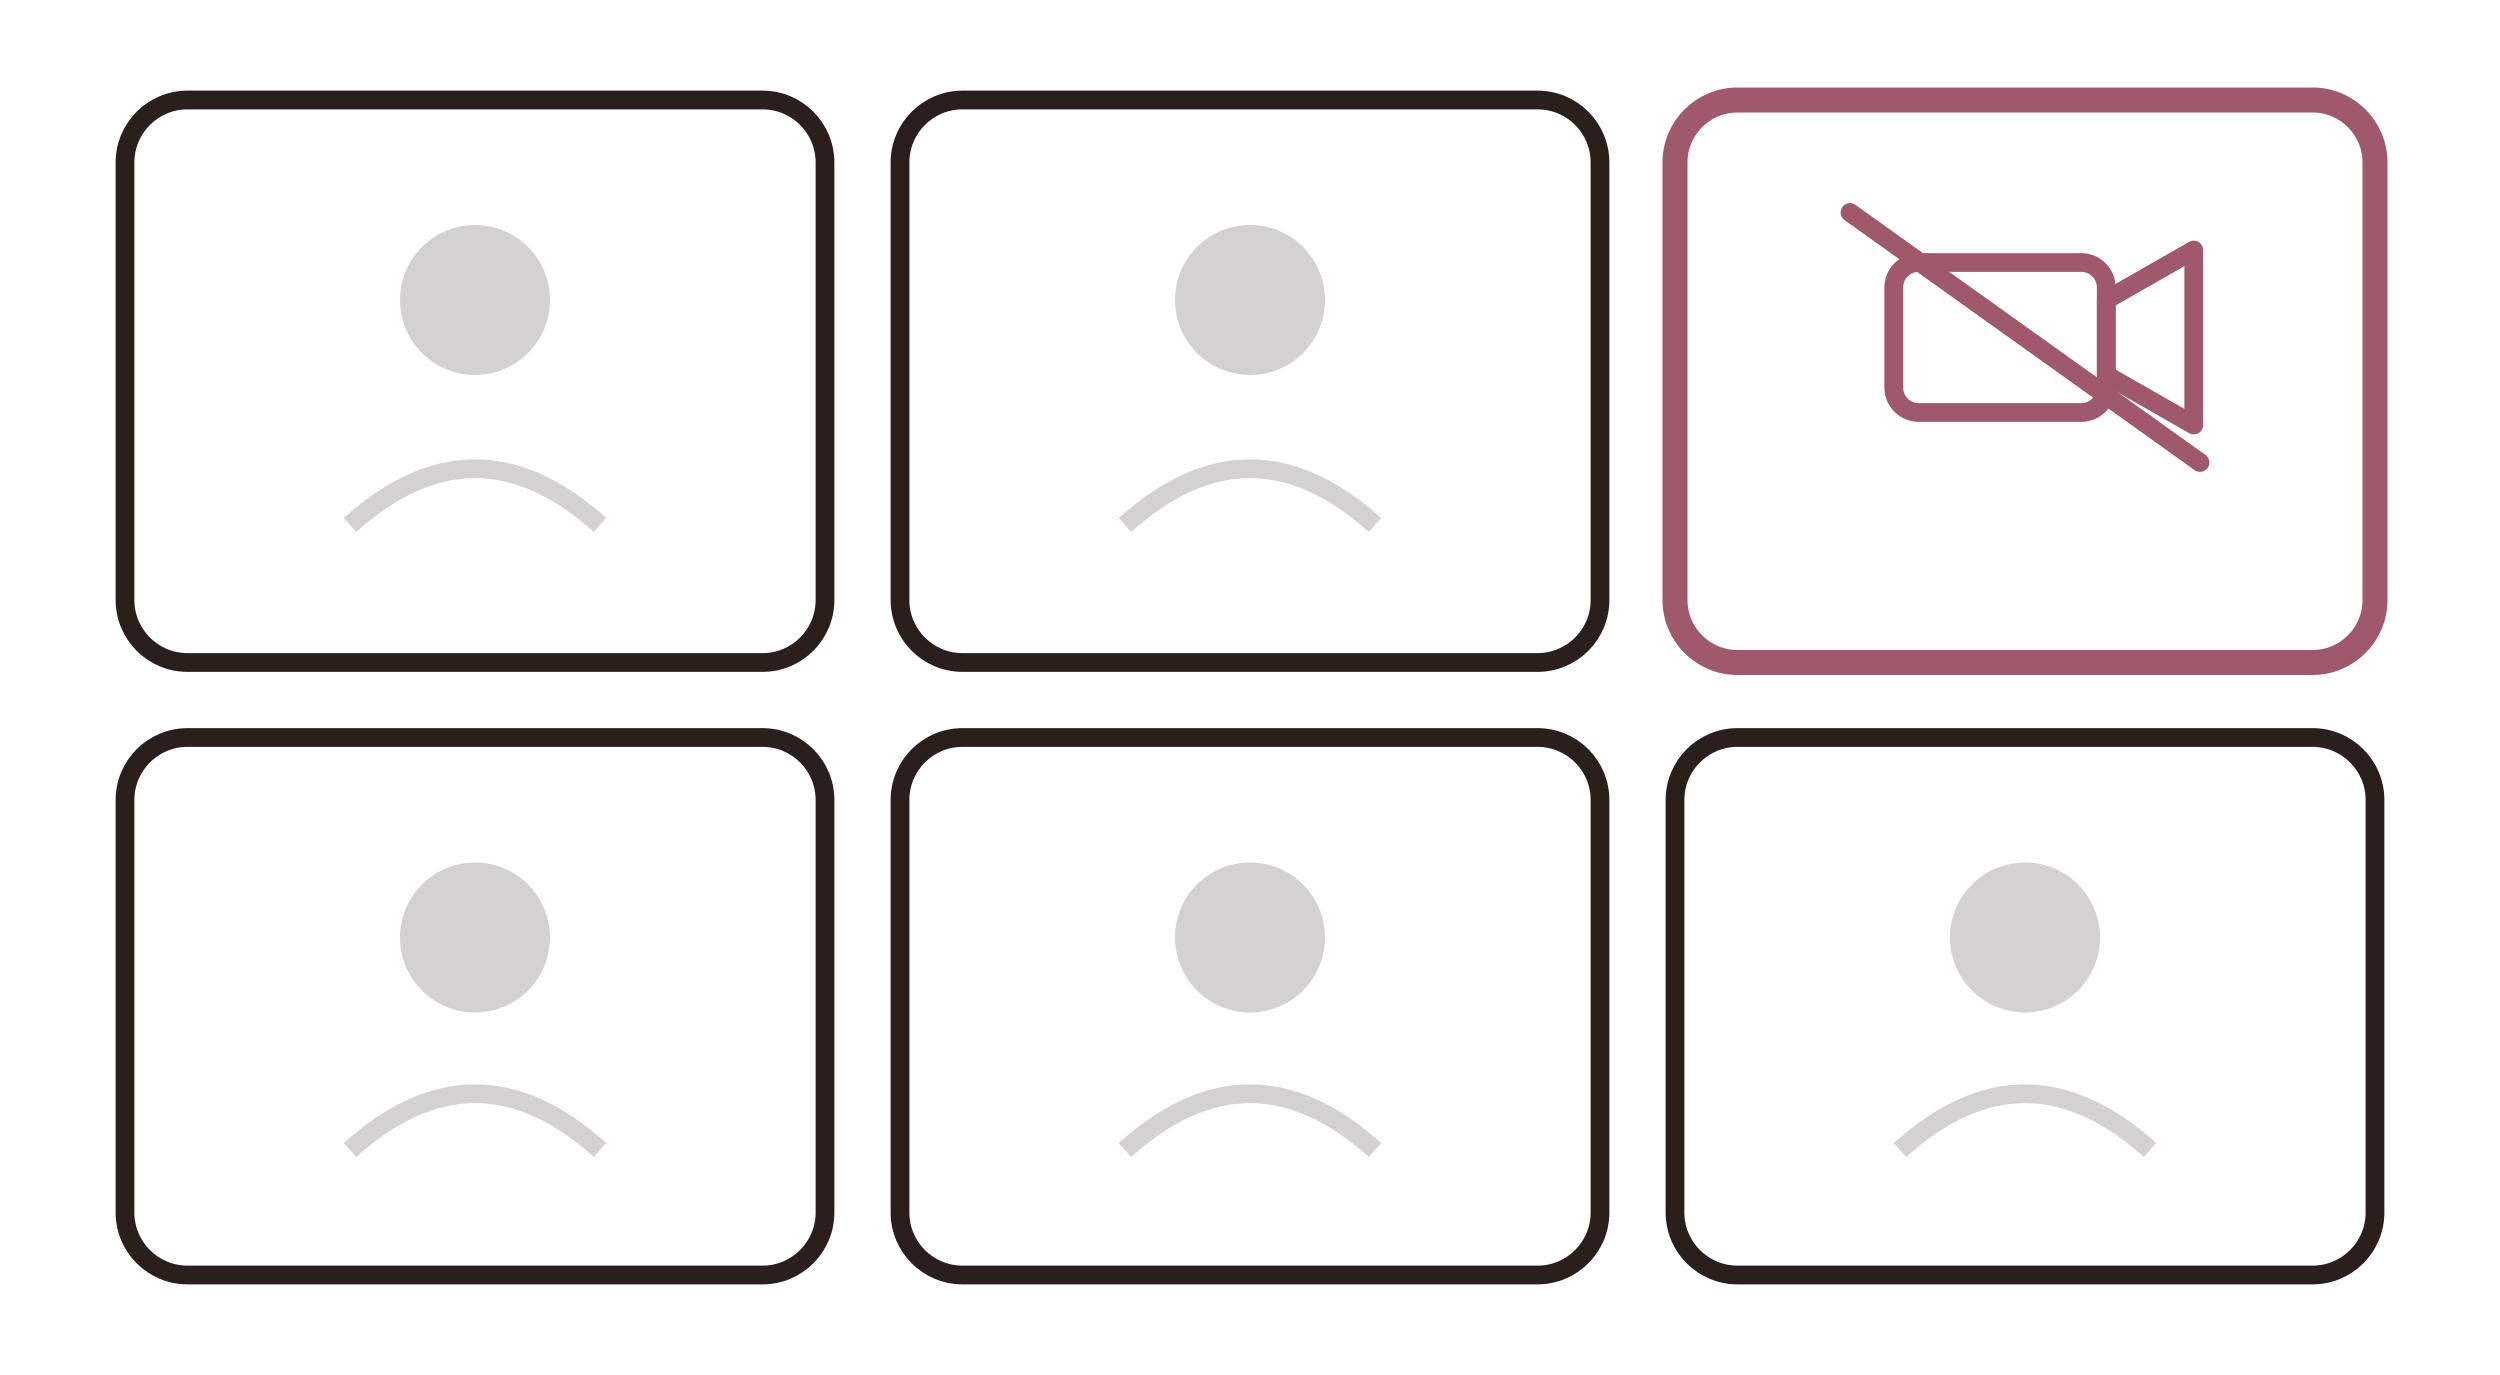
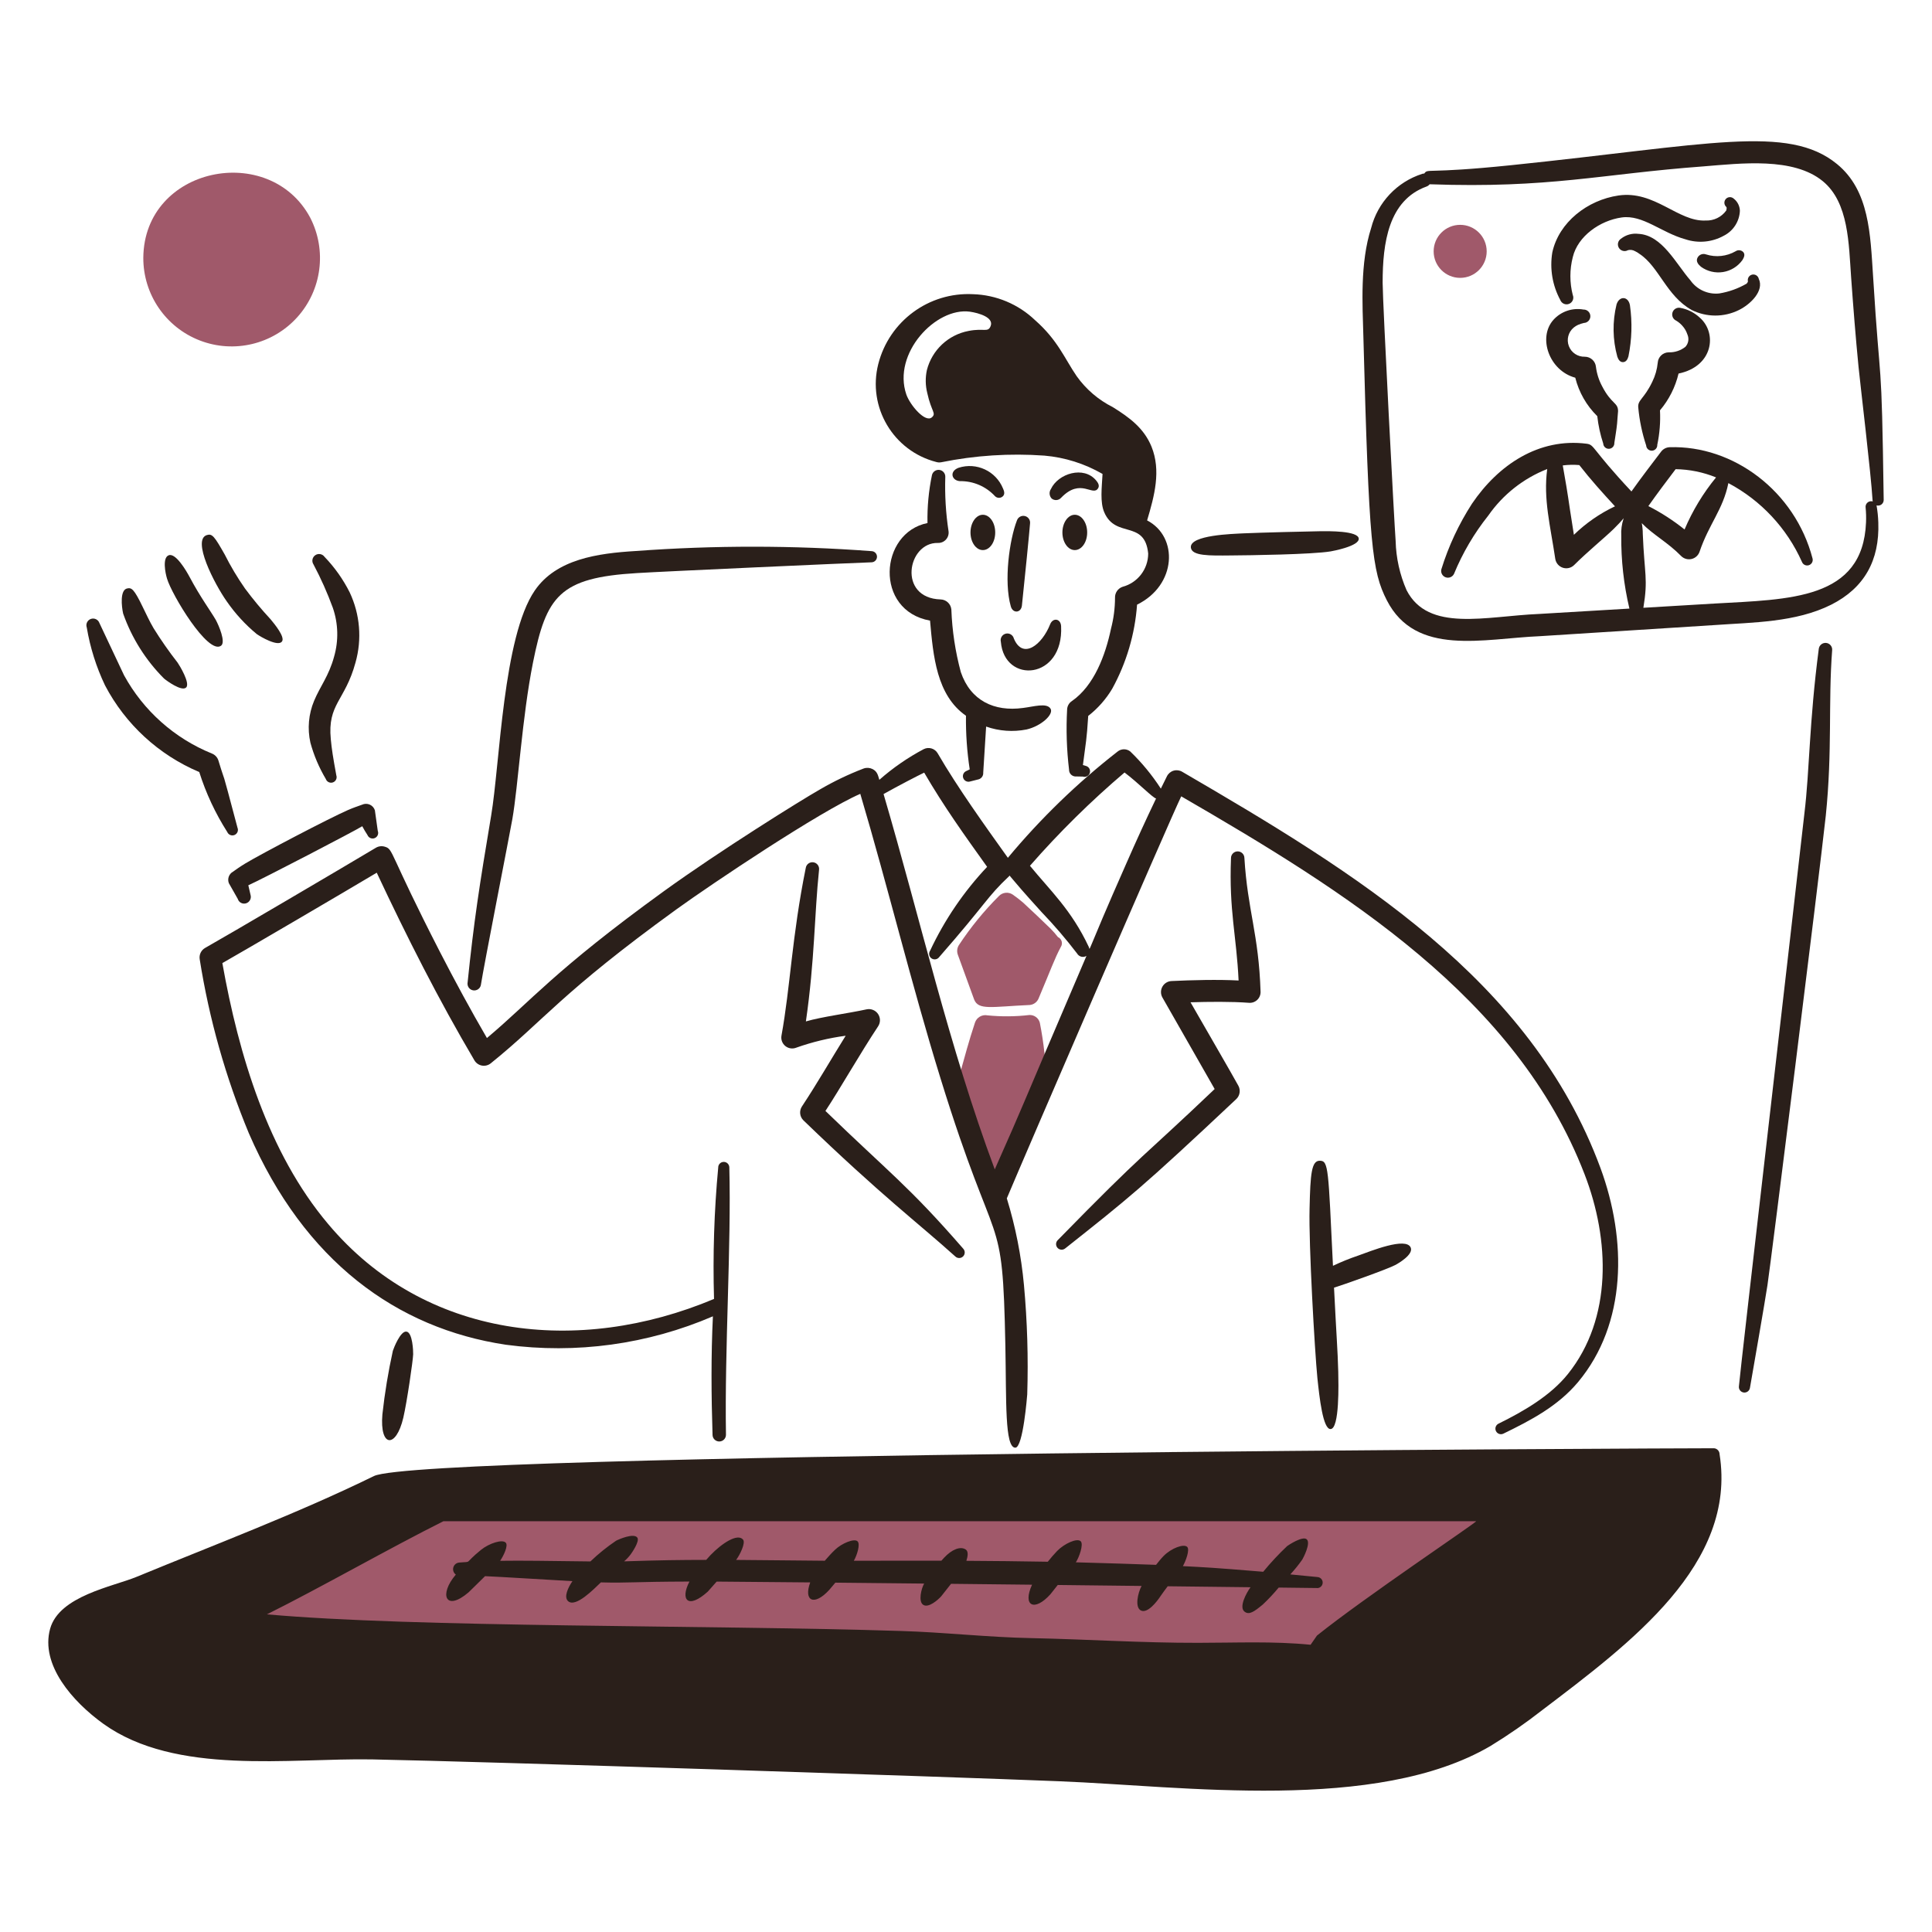
- <svg xmlns="http://www.w3.org/2000/svg" viewBox="0 0 400 220" fill="none">
-   <rect x="20" y="16" width="112" height="90" rx="10" stroke="#2A1F1A" stroke-width="3" />
-   <rect x="144" y="16" width="112" height="90" rx="10" stroke="#2A1F1A" stroke-width="3" />
-   <rect x="268" y="16" width="112" height="90" rx="10" stroke="#A0596A" stroke-width="4" />
-   <rect x="20" y="118" width="112" height="86" rx="10" stroke="#2A1F1A" stroke-width="3" />
-   <rect x="144" y="118" width="112" height="86" rx="10" stroke="#2A1F1A" stroke-width="3" />
-   <rect x="268" y="118" width="112" height="86" rx="10" stroke="#2A1F1A" stroke-width="3" />
-   <g opacity="0.2">
-     <circle cx="76" cy="48" r="12" fill="#2A1F1A" />
-     <path d="M56 84 q20 -18 40 0" stroke="#2A1F1A" stroke-width="3" />
-     <circle cx="200" cy="48" r="12" fill="#2A1F1A" />
-     <path d="M180 84 q20 -18 40 0" stroke="#2A1F1A" stroke-width="3" />
-     <circle cx="76" cy="150" r="12" fill="#2A1F1A" />
-     <path d="M56 184 q20 -18 40 0" stroke="#2A1F1A" stroke-width="3" />
-     <circle cx="200" cy="150" r="12" fill="#2A1F1A" />
-     <path d="M180 184 q20 -18 40 0" stroke="#2A1F1A" stroke-width="3" />
-     <circle cx="324" cy="150" r="12" fill="#2A1F1A" />
-     <path d="M304 184 q20 -18 40 0" stroke="#2A1F1A" stroke-width="3" />
-   </g>
-   <rect x="303" y="42" width="34" height="24" rx="4" stroke="#A0596A" stroke-width="3" />
-   <path d="M337 48 l14 -8 v28 l-14 -8 z" stroke="#A0596A" stroke-width="3" stroke-linejoin="round" />
-   <line x1="296" y1="34" x2="352" y2="74" stroke="#A0596A" stroke-width="3" stroke-linecap="round" />
+ <svg xmlns="http://www.w3.org/2000/svg" viewBox="0 0 400 400" id="Video-Conference-4--Streamline-Brooklyn" height="400" width="400">
+   <path d="M219.686 103.066c4.072 -4.254 6.6 -0.136 7.678 -2 0.316 -0.546 -0.012 -1.098 -0.414 -1.586 -2.574 -3.11 -7.862 -1.446 -9.366 1.762a1.584 1.584 0 0 0 0.144 1.968 1.418 1.418 0 0 0 1.958 -0.144Z" fill="#2a1f1a" stroke-width="2" />
+   <path d="M198.728 99.616A9.672 9.672 0 0 1 206 102.724a1.164 1.164 0 0 0 1.628 0.03c0.46 -0.44 0.296 -1.064 0.03 -1.626a7.466 7.466 0 0 0 -9.2 -4.278c-1.958 0.734 -1.44 2.64 0.27 2.766Z" fill="#2a1f1a" stroke-width="2" />
+   <path d="M210.55 107.738c-1.564 4.036 -2.756 12.616 -1.274 17.81 0.434 1.526 2.134 1.362 2.3 -0.176 0.538 -5 1.6 -15.712 1.688 -17.032a1.4 1.4 1 0 0 -2.714 -0.602Z" fill="#2a1f1a" stroke-width="2" />
+   <path d="M207.216 132.882c0.738 8.8 13.028 7.87 12.474 -3.232 -0.08 -1.616 -1.706 -1.814 -2.268 -0.4 -1.69 4.272 -5.658 7.388 -7.512 2.952a1.388 1.388 0 0 0 -2.694 0.68Z" fill="#2a1f1a" stroke-width="2" />
+   <path d="M217.494 146.712c-0.8 -1.262 -3.488 -0.4 -5.718 -0.134 -5.922 0.8 -10.832 -1.496 -12.85 -7.428a58.112 58.112 0 0 1 -1.958 -12.962 2.3 2.3 0 0 0 -2.218 -2.082c-8.938 -0.262 -6.908 -11.842 -0.57 -11.696A2.138 2.138 0 0 0 196.388 110a61.698 61.698 0 0 1 -0.674 -11.284 1.4 1.4 0 0 0 -2.756 -0.382 44.34 44.34 0 0 0 -0.932 9.956c-10 2 -11.054 18.132 0.528 20.2 0.654 7.32 1.352 15.47 7.44 19.696a67.956 67.956 0 0 0 0.776 11.106l-0.726 0.352a1.152 1.152 0 0 0 0.8 2.156l1.8 -0.456a1.328 1.328 0 0 0 0.922 -1.368l0.6 -9.546a15.974 15.974 0 0 0 8.374 0.6c3.06 -0.712 5.694 -3.16 4.954 -4.318Z" fill="#2a1f1a" stroke-width="2" />
+   <path d="M222.52 106.576c1.418 0 2.568 1.636 2.568 3.668s-1.15 3.646 -2.568 3.646 -2.56 -1.638 -2.56 -3.646 1.15 -3.668 2.56 -3.668Z" fill="#2a1f1a" stroke-width="2" />
+   <path d="M203.488 106.576c1.42 0 2.56 1.636 2.56 3.668s-1.14 3.646 -2.56 3.646 -2.558 -1.638 -2.558 -3.646 1.138 -3.668 2.558 -3.668Z" fill="#2a1f1a" stroke-width="2" />
+   <path d="M219.038 194.014a18.51 18.51 0 0 0 -1.522 -1.74c-0.654 -0.668 -5.02 -4.8 -5.73 -5.43 -0.664 -0.57 -1.368 -1.108 -2.104 -1.626a2.238 2.238 0 0 0 -2.88 0.31 64.434 64.434 0 0 0 -8.266 10.132 2.272 2.272 0 0 0 -0.228 2l3.376 9.272c0.9 2.28 3.584 1.498 11.522 1.14a2.2 2.2 0 0 0 1.8 -1.294c2.66 -6.298 3.306 -8.236 4.62 -10.712a1.4 1.4 0 0 0 -0.588 -2.052Z" fill="#a0596a" stroke-width="2" />
+   <path d="M216.646 224.476a71.494 71.494 0 0 0 -1.368 -12.764 2.148 2.148 0 0 0 -2.154 -1.566 40.324 40.324 0 0 1 -8.672 0.074 2.264 2.264 0 0 0 -2.6 1.522c-1.23 3.686 -2.186 7.276 -3.098 10.526a19.646 19.646 0 0 0 -1.356 5.916c0.102 3.434 4.6 12.362 6.37 17.498a2.622 2.622 0 0 0 4.238 1.534c1.782 -1.484 2.6 -6.884 3.8 -9.4 2.56 -5.822 3.184 -7.648 4.89 -12.028a1.378 1.378 0 0 0 -0.05 -1.312Z" fill="#a0596a" stroke-width="2" />
+   <path d="m51.412 183.286 0.456 1.98a1.4 1.4 0 0 1 -0.902 1.75 1.37 1.37 0 0 1 -1.74 -0.912l-1.844 -3.252a1.924 1.924 0 0 1 0.85 -2.374c0.558 -0.4 1.4 -1 2.538 -1.698 3.428 -2.062 17.442 -9.4 21.332 -11.096 1.108 -0.476 2.082 -0.8 2.858 -1.078a1.93 1.93 0 0 1 2.654 1.15l0.6 4.268a1.15 1.15 1 0 1 -2.134 0.86c-0.4 -0.6 -0.736 -1.19 -1.078 -1.822 -1.366 0.884 -20.922 11.054 -23.59 12.224Z" fill="#2a1f1a" stroke-width="2" />
+   <path d="M41.254 159.844a39.258 39.258 0 0 1 -19.51 -17.944 45.236 45.236 0 0 1 -3.78 -11.986 1.388 1.388 1 0 1 2.62 -0.922l5.108 10.836A36.278 36.278 0 0 0 43.844 156a2.29 2.29 0 0 1 1.368 1.43c1.858 6.132 0.1 -0.6 3.956 13.934a1.148 1.148 1 0 1 -2.112 0.902 52.654 52.654 0 0 1 -5.802 -12.422Z" fill="#2a1f1a" stroke-width="2" />
+   <path d="M25.496 127.036a35.942 35.942 0 0 0 8.464 13.448c0.58 0.488 3.648 2.724 4.568 1.864s-1.366 -4.6 -1.75 -5.148a81.74 81.74 0 0 1 -4.978 -7.128c-0.828 -1.4 -1.502 -2.89 -2.2 -4.3 -1.85 -3.86 -2.364 -4.128 -3.242 -3.948 -1.558 0.282 -1.196 3.722 -0.862 5.212Z" fill="#2a1f1a" stroke-width="2" />
+   <path d="M34.582 119.8c0.962 3.286 8.478 15.838 11.18 13.894 1.044 -0.752 -0.5 -4.274 -1.078 -5.336 -1.036 -1.8 -3.2 -4.704 -5.418 -8.88 -0.718 -1.348 -2.9 -5.056 -4.332 -4.516 -1.348 0.49 -0.71 3.684 -0.352 4.838Z" fill="#2a1f1a" stroke-width="2" />
+   <path d="M46.956 124.522a33.526 33.526 0 0 0 6.2 6.756c0.786 0.558 4.4 2.672 5.222 1.544 0.696 -0.922 -1.56 -3.652 -2.372 -4.622a75.762 75.762 0 0 1 -5.284 -6.36 57.122 57.122 0 0 1 -4.218 -7.076c-2.098 -3.69 -2.566 -4.328 -3.656 -3.99 -3.172 0.938 1.512 10.072 4.108 13.748Z" fill="#2a1f1a" stroke-width="2" />
+   <path d="M64.918 116.884a71.314 71.314 0 0 1 3.99 8.952 16.75 16.75 0 0 1 0.258 10.132c-1.09 4 -2.904 6.16 -4.134 9.128a14.346 14.346 0 0 0 -0.766 8.672 30.37 30.37 0 0 0 3.19 7.512 1.152 1.152 1 0 0 2.176 -0.758c-0.684 -3.724 -0.96 -5.48 -1.14 -7.448 -0.73 -7.352 2.95 -7.944 5.108 -15.894a20.772 20.772 0 0 0 -1.2 -14.534 30.016 30.016 0 0 0 -5.2 -7.346 1.388 1.388 1 0 0 -2.28 1.584Z" fill="#2a1f1a" stroke-width="2" />
+   <path d="M256.438 203c-0.438 -9.318 -2 -14.414 -1.574 -25.322a1.388 1.388 1 0 1 2.776 -0.04c0.662 10.88 2.966 15.706 3.346 27.692a2.222 2.222 0 0 1 -2.4 2.29c-3.6 -0.272 -8.454 -0.224 -12.1 -0.104 2.072 3.626 8.8 15.23 9.904 17.272a2.298 2.298 0 0 1 -0.434 2.766c-19.696 18.518 -22.23 20.46 -35.4 30.904a1.156 1.156 1 0 1 -1.544 -1.72c18.53 -18.95 17.18 -16.69 32.47 -31.266l-10.828 -18.97a2.286 2.286 0 0 1 1.896 -3.388c4.222 -0.202 9.65 -0.34 13.888 -0.114Z" fill="#2a1f1a" stroke-width="2" />
+   <path d="M175.088 214.44a50.514 50.514 0 0 0 -10.214 2.464 2.256 2.256 0 0 1 -3.078 -2.486c1.842 -10.126 2.15 -20.502 5.036 -34.758a1.388 1.388 1 0 1 2.744 0.414c-0.98 9.4 -0.884 18.636 -2.724 31.4 3.302 -0.966 8.758 -1.666 12.546 -2.496a2.298 2.298 0 0 1 2.4 3.522c-3.65 5.498 -8.012 13.148 -10.9 17.508 13.172 12.768 17.152 15.436 28.522 28.512a1.15 1.15 1 0 1 -1.636 1.616c-7.72 -6.954 -15.214 -12.514 -31.434 -28.17a2.276 2.276 0 0 1 -0.31 -2.9c3.16 -4.774 6.012 -9.758 9.048 -14.626Z" fill="#2a1f1a" stroke-width="2" />
+   <path d="M331.366 241.842c-14.428 -39.062 -50.716 -61.156 -86.624 -82.066a2.24 2.24 0 0 0 -3.14 0.944q-0.636 1.276 -1.262 2.558a43.4 43.4 0 0 0 -6.34 -7.702 2.104 2.104 0 0 0 -2.622 0.032A147.296 147.296 0 0 0 208.67 177.6c-4.712 -6.6 -10.416 -14.534 -14.52 -21.614a2.2 2.2 0 0 0 -2.892 -0.89 47.6 47.6 0 0 0 -9.2 6.358c-0.292 -0.972 -0.428 -1.74 -1.422 -2.236a2.35 2.35 0 0 0 -1.834 -0.104 61.762 61.762 0 0 0 -9.074 4.35c-3.872 2.2 -20.754 12.712 -32.314 21.074 -22.706 16.446 -27.464 22.712 -36.6 30.376 -3.388 -5.822 -6.6 -11.758 -9.698 -17.768 -10.762 -20.954 -9.6 -21.294 -11.458 -21.85a2.294 2.294 0 0 0 -1.824 0.218C70.8 179.72 47.2 193.6 42.456 196.266a2.266 2.266 0 0 0 -1.108 2.342 158.448 158.448 0 0 0 10.184 36.044c11.496 26.5 30.646 40.386 53.2 43.762a81.102 81.102 0 0 0 42.868 -5.886c-0.4 8.166 -0.336 16.456 -0.074 24.6a1.39 1.39 1 0 0 2.778 -0.062c-0.294 -18.034 1.116 -39.152 0.694 -55.378a1.15 1.15 1 0 0 -2.3 0.042 222.6 222.6 0 0 0 -0.866 27.2c-28.058 11.8 -59.902 8.286 -79.884 -15.502 -12.448 -14.742 -18.53 -35.056 -21.912 -54.03C50.34 196.97 71.672 184.466 78 180.684c6.242 13.306 12.84 26.35 20.224 38.852a2.272 2.272 0 0 0 3.4 0.6c11.08 -8.932 14.388 -14.462 38.468 -31.898C147.42 182.95 169.726 168 178.114 164.356c5.782 19.498 10.578 39.4 16.6 58.878 11.766 38.092 12.85 25.8 13.438 55.472 0.224 11.364 -0.156 21.022 2.062 21.022 1.614 0 2.448 -10.842 2.464 -11.044a185.132 185.132 0 0 0 -0.678 -22.628 88.884 88.884 0 0 0 -3.55 -17.946c3.298 -7.876 33.6 -78.086 36.112 -83.236 34.1 19.746 69.41 41.692 83.494 78.21 5.27 13.61 5.774 29.896 -3.43 41.38 -3.588 4.494 -9.186 7.74 -14.368 10.288a1.15 1.15 1 0 0 1 2.072c5.706 -2.776 11.282 -5.694 15.448 -10.662 10.154 -12.162 10.122 -29.466 4.66 -44.32Zm-125.412 0.268C196.468 216.658 190.568 190.4 182.932 164.4c3.076 -1.728 7.024 -3.77 8.41 -4.436 4.116 7.06 8.234 12.8 13.032 19.508a66.338 66.338 0 0 0 -11.81 17.364 1.15 1.15 1 0 0 1.886 1.316c9.864 -11.264 9.78 -12.326 14.494 -16.764 0.23 -0.218 -0.79 -0.8 6.68 7.422a100.966 100.966 0 0 1 7.376 8.6 1.4 1.4 0 0 0 1.94 0.5c-16.186 37.814 -11.92 28.244 -18.986 44.2Zm27.278 -63.426c-8.826 19.964 -7.412 18.06 -7.818 17.35 -3.6 -7.674 -8.03 -11.71 -12.172 -16.784a186.316 186.316 0 0 1 19.58 -19.312c2.916 2.2 5.826 5.23 6.53 5.384 -2.12 4.416 -4.152 8.878 -6.12 13.362Z" fill="#2a1f1a" stroke-width="2" />
+   <path d="M326.144 78.2c-5.438 -1.472 -7.778 -8.326 -4.538 -11.966a6.772 6.772 0 0 1 6.236 -2.144 1.388 1.388 1 0 1 0.074 2.776 7.2 7.2 0 0 0 -1.214 0.4 4.186 4.186 0 0 0 -0.88 0.55 3.416 3.416 0 0 0 2.3 6.04 2.316 2.316 0 0 1 2.3 2.092 11.538 11.538 0 0 0 1.286 4.03c1.924 3.736 3.294 3.318 3.294 5.15 -0.094 0.86 -0.114 1.708 -0.2 2.558 -0.134 1.378 -0.372 2.652 -0.57 4.02a1.154 1.154 0 0 1 -1.088 1.212 1.142 1.142 0 0 1 -1.212 -1.088 27.736 27.736 0 0 1 -1.232 -5.666 16.914 16.914 0 0 1 -4.556 -7.964Z" fill="#2a1f1a" stroke-width="2" />
+   <path d="M343.682 84.954a27.8 27.8 0 0 1 -0.56 7.138 1.152 1.152 1 0 1 -2.3 0.136 35.334 35.334 0 0 1 -1.636 -7.844c-0.164 -1.6 1.2 -1.76 2.91 -5.356a11.4 11.4 0 0 0 1.12 -3.926 2.302 2.302 0 0 1 2.258 -2.156 5.314 5.314 0 0 0 3.47 -1.138 2.348 2.348 0 0 0 0.426 -2.528 5.016 5.016 0 0 0 -1.088 -1.866 5.342 5.342 0 0 0 -1.244 -1.026 1.4 1.4 1 0 1 0.84 -2.652 8.04 8.04 0 0 1 4.072 2.052c3.61 3.2 2.76 10.074 -4.424 11.552a18.328 18.328 0 0 1 -3.844 7.614Z" fill="#2a1f1a" stroke-width="2" />
+   <path d="M334.688 63.03a21.468 21.468 0 0 0 0.166 10.836c0.21 0.586 0.548 1.136 1.18 1.11s0.946 -0.574 1.12 -1.2a30.986 30.986 0 0 0 0.31 -10.558c-0.316 -1.9 -2.202 -2.018 -2.776 -0.188Z" fill="#2a1f1a" stroke-width="2" />
+   <path d="M325.632 61.108a15.766 15.766 0 0 1 0 -7.884c1.032 -4.332 5.634 -7.568 10.112 -8.2 4.386 -0.62 8.248 3.162 13.2 4.518a9.928 9.928 0 0 0 7.946 -0.736 6.068 6.068 0 0 0 3.336 -5.16 3.312 3.312 0 0 0 -1.294 -2.538 1.152 1.152 1 0 0 -1.544 1.71c0.186 0.218 0.062 0.496 0.02 0.756a4.988 4.988 0 0 1 -4.268 2.082c-5.716 0.29 -10.544 -6.28 -18.058 -5.18 -6.4 0.942 -12.342 5.524 -13.696 11.8a15.418 15.418 0 0 0 1.658 9.842 1.388 1.388 1 0 0 2.6 -1Z" fill="#2a1f1a" stroke-width="2" />
+   <path d="M337.02 51.8a1.98 1.98 0 0 1 1.492 0.2 4.6 4.6 0 0 1 0.902 0.55c4.046 2.618 5.6 8.696 10.8 11.614a10.986 10.986 0 0 0 9.8 0.03c2.438 -1.2 5.278 -4 4.122 -6.464a1.152 1.152 1 0 0 -2.248 0.506c0 0.228 -0.186 0.332 -0.268 0.488a16.652 16.652 0 0 1 -5.658 2.03 6.446 6.446 0 0 1 -5.988 -2.724c-2.954 -3.368 -5.834 -9.366 -10.754 -9.614a4.838 4.838 0 0 0 -3.6 1 1.39 1.39 1 0 0 1.4 2.4Z" fill="#2a1f1a" stroke-width="2" />
+   <path d="M352.176 55.238a6.134 6.134 0 0 0 8.578 -1.4c0.328 -0.544 0.586 -1.114 0.2 -1.616a1.236 1.236 0 0 0 -1.618 -0.2 7.636 7.636 0 0 1 -6.112 0.654 1.42 1.42 0 0 0 -1.812 0.766c-0.292 0.698 0.172 1.302 0.764 1.796Z" fill="#2a1f1a" stroke-width="2" />
+   <path d="M387.8 57.182c-0.572 -8.634 -0.74 -17.712 -7.468 -23.218 -10.14 -8.292 -26.6 -3.98 -67.488 0.24 -17.9 1.842 -17.12 0.6 -17.966 1.726a1.384 1.384 0 0 0 -0.428 0.066 15.918 15.918 0 0 0 -10.568 11.21c-2.334 7.258 -1.784 15.97 -1.616 22.254 1.156 43.554 1.8 48.812 4.858 54.816 6 11.736 20 7.926 31.714 7.438 0 0 33.97 -2.154 36.312 -2.31 7.652 -0.548 16.63 -0.526 23.964 -4.2 6.86 -3.458 10.05 -9.168 9.77 -17.032a25.22 25.22 0 0 0 -0.366 -3.536 1.162 1.162 1 0 0 1.48 -1.148c-0.446 -32.088 -0.658 -21.276 -2.198 -46.306Zm-0.544 46.6a1.156 1.156 1 0 0 -1 1.294 22.074 22.074 0 0 1 0.084 3.088c-0.656 16.028 -15.768 15.906 -31.466 16.8l-14.63 0.87c1 -6.078 0.218 -6.84 -0.124 -15.304a11.72 11.72 0 0 0 -0.21 -2.218c2.372 2.43 5.4 3.99 8.16 6.814a2.304 2.304 0 0 0 3.8 -0.88c1.956 -5.782 4.868 -8.736 5.97 -14.224a34.276 34.276 0 0 1 15.232 16.306 1.154 1.154 1 0 0 2.186 -0.736c-3.634 -13.882 -16.368 -23.43 -29.59 -23a2.302 2.302 0 0 0 -1.74 0.9c-1.344 1.766 -4.4 5.758 -6.154 8.258 -8.428 -9 -7.574 -9.646 -9.292 -9.884 -9.866 -1.252 -18.256 4.348 -23.726 12.422a55.11 55.11 0 0 0 -6.34 13.582 1.4 1.4 1 0 0 2.62 0.944 49.548 49.548 0 0 1 7.098 -12.07 26.8 26.8 0 0 1 12.2 -9.636c-0.828 6.264 0.64 11.646 1.67 18.612a2.308 2.308 0 0 0 3.896 1.276c2.77 -2.772 6.266 -5.612 8.2 -7.492 2.086 -2.048 2.142 -2.45 2.022 -2.072a9.452 9.452 0 0 0 -0.456 3.472 62.93 62.93 0 0 0 1.686 15.096l-18.716 1.112c-11.022 0.46 -22.926 3.86 -27.424 -4.93a27.058 27.058 0 0 1 -2.258 -10.154c-0.27 -3.378 -2.694 -49.584 -2.694 -53.48 0 -8.302 1.216 -17.064 9.066 -19.922a1.4 1.4 0 0 0 0.666 -0.476c24.94 0.88 35.358 -2.118 56.672 -3.7 7.824 -0.628 18.628 -1.954 24.732 3.066 5.386 4.422 5.362 13 5.864 19.964 0.444 6.186 0.932 12.36 1.532 18.494 0.364 3.698 2.578 22.036 2.902 27.6 0.028 0.476 0.19 0.138 -0.442 0.21Zm-45.98 1c1.712 -2.444 3.856 -5.292 5.644 -7.644a23.082 23.082 0 0 1 8.37 1.706 44.146 44.146 0 0 0 -6.52 10.78 43.678 43.678 0 0 0 -7.498 -4.844Zm-6.91 0.044a31.578 31.578 0 0 0 -8.508 5.9c-1.532 -9.6 -0.878 -6.266 -2.304 -14.366a16.486 16.486 0 0 1 3.422 -0.072c2.368 3.038 4.762 5.688 7.386 8.536Z" fill="#2a1f1a" stroke-width="2" />
+   <path d="M296.822 52.04a5.49 5.49 1 0 0 10.98 0 5.49 5.49 1 0 0 -10.98 0Z" fill="#a0596a" stroke-width="2" />
+   <path d="M64.232 45.08c-8.4 -15.746 -34.4 -10.6 -34.562 8.288a18.29 18.29 1 1 0 34.562 -8.288Z" fill="#a0596a" stroke-width="2" />
+   <path d="M83.5 293.526c0.758 -3.236 2.01 -11.888 2.042 -13.146 0.014 -0.6 -0.106 -4.464 -1.368 -4.684s-2.674 3.462 -2.838 3.98a124.246 124.246 0 0 0 -2.166 13.156c-0.59 6.88 2.83 7.1 4.33 0.694Z" fill="#2a1f1a" stroke-width="2" />
+   <path d="M99.546 204c0.626 -4.034 5.916 -30.926 6.526 -34.386 1.214 -6.922 2.022 -21.136 4.27 -32.4 2.762 -13.814 5.458 -17.614 21.58 -18.566 4.786 -0.31 45.13 -2.134 48.508 -2.228a1.156 1.156 1 0 0 0.052 -2.31 329.84 329.84 0 0 0 -48.84 -0.03c-7.904 0.476 -16.456 1.674 -20.918 8.174 -6.582 9.586 -7.22 35.866 -9.034 46.6 -2.436 14.532 -3.556 21.686 -4.9 34.78a1.4 1.4 0 0 0 2.756 0.374Z" fill="#2a1f1a" stroke-width="2" />
+   <path d="M254.8 115c3.874 -0.026 16.832 -0.2 20.69 -0.84 0.472 -0.08 6 -1.106 5.822 -2.672 -0.188 -1.6 -6.18 -1.524 -8.018 -1.502 -2.094 0.02 -12.6 0.29 -15.758 0.434 -2.332 0.12 -11.2 0.346 -10.982 2.922 0.17 1.794 3.856 1.7 8.246 1.658Z" fill="#2a1f1a" stroke-width="2" />
+   <path d="M376.56 134.328c-2.02 15.492 -1.882 25.048 -2.974 34.054 -2.134 18.97 -13.314 115.456 -13.562 118.626a1.154 1.154 1 1 0 2.29 0.3c0.622 -3.542 3.076 -17.664 3.616 -21.2 0.714 -4.726 10.566 -83.37 12.08 -97.232 1.386 -13.574 0.486 -23.304 1.316 -34.232a1.386 1.386 0 0 0 -1.234 -1.532 1.4 1.4 0 0 0 -1.532 1.216Z" fill="#2a1f1a" stroke-width="2" />
+   <path d="M292.074 258.296c-0.964 -2.262 -8.292 0.742 -10.898 1.668a47.616 47.616 0 0 0 -5.2 2.108c-0.976 -20.136 -0.894 -21.754 -2.72 -21.754 -1.71 -0.024 -1.964 2.6 -2.124 9.914 -0.2 7.286 1.064 29.44 1.618 35.07 0.43 4.07 1.152 10.646 2.734 10.568 1.872 -0.062 1.638 -9.442 1.586 -11.874 -0.12 -4.6 -0.388 -7.516 -0.874 -17.4 1.554 -0.462 11.128 -3.838 12.756 -4.722 0.492 -0.274 3.736 -2.12 3.122 -3.578Z" fill="#2a1f1a" stroke-width="2" />
+   <path d="M354.87 299.846c-6.126 0 -267.6 0.95 -277.44 5.75 -15.682 7.686 -33.104 14.25 -49.16 20.876 -4.898 2.02 -16 3.934 -17.892 10.744 -2.066 7.488 4.692 15.12 11.012 19.674 15 10.768 38.6 7.074 55.646 7.376 23.714 0.456 118.636 3.564 142.34 4.528 25.466 1 65.544 6.574 89.214 -7.304a113.814 113.814 0 0 0 10.712 -7.428c18.298 -13.9 40.32 -30.222 36.718 -52.984a1.252 1.252 1 0 0 -1.15 -1.232Zm-0.984 2.8c-4.746 0.082 -261.112 5.646 -269.8 6.434a23.738 23.738 0 0 0 -4.652 0.62c-16.44 8 -33.278 14.334 -49.42 21.012 -3.8 1.576 -14.088 3.724 -15.2 7.718 -1.426 5.248 4.82 11.504 9.272 14.712 13.578 9.748 36.8 6.19 53.046 6.516 23.734 0.466 118.718 3.668 142.434 4.672 15.344 0.674 32.116 2.456 48.4 2.062 29.936 -0.714 39.258 -7.962 49.2 -15.2 16.896 -12.348 38.652 -27.518 36.72 -48.538Z" fill="#2a1f1a" stroke-width="2" />
+   <path d="M29.82 346.018c9.512 0.4 12.656 -0.086 20.4 0.134 6.3 0.136 50.352 1.046 51.822 1.108 5.99 0.26 11.956 0.696 17.944 0.85 13.582 0.342 26.1 -0.072 40.262 0.312 10.754 0.3 21.498 1.108 32.252 1.574 2.704 0.114 92.91 1.638 98.432 1.658a1.146 1.146 1 0 0 1.182 -1.108 1.158 1.158 1 0 0 -1.12 -1.2c-28.516 -1.644 -33.738 -2.948 -55.944 -3.274 -14.744 -0.228 -27.958 0 -42.354 -0.674 -10.774 -0.466 -21.54 -1.284 -32.324 -1.586 -2.694 -0.072 -29.568 0 -40.282 -0.248 -14.302 -0.348 -14.084 -1.528 -69.848 -1.088 -6.988 0.106 -13.4 0.8 -20.338 0.768a1.388 1.388 1 1 0 -0.084 2.776Z" fill="#2a1f1a" stroke-width="2" />
+   <path d="M349.2 308.704c-2.862 1.95 -6 3.866 -9.18 6.184 -2.91 2.042 -5.488 4.2 -19.872 13.978 -15.294 10.4 -11.754 7.58 -21.166 15.322a1.15 1.15 1 0 0 1.254 1.928 99.22 99.22 0 0 0 13.78 -7.678c8.536 -5.476 25.64 -16.972 33.578 -24.336 1.15 -1.058 2.238 -2.144 3.356 -3.244a1.388 1.388 1 0 0 -1.75 -2.154Z" fill="#2a1f1a" stroke-width="2" />
+   <path d="M332.42 307.358c4.464 1.624 5.826 6.02 1.366 7.914a20.942 20.942 0 0 1 -10.8 0.84c-2.112 -0.558 -4.782 -2.044 -5.356 -3.906 -0.928 -2.916 2.784 -4.884 5.864 -5.076 5.652 -0.304 6.542 -0.444 8.926 0.228Z" fill="#2a1f1a" stroke-width="2" />
+   <path d="M91.812 314.95c-10.878 5.428 -25.652 13.866 -36.552 19.284 30.812 2.758 90.816 2.174 131.2 3.44 9.044 0.27 18.038 1.306 27.082 1.482 11.48 0.238 23.042 1 34.51 0.974 7.8 0 15.52 -0.372 23.29 0.4l1.326 -1.906c9.854 -7.906 33.164 -23.492 32.946 -23.668Zm180.782 13.834c-0.548 -0.022 -3.386 -0.042 -7.852 -0.096a38.952 38.952 0 0 1 -3.278 3.5c-1.8 1.49 -2.846 2.24 -3.8 1.482 -1.2 -0.924 0.352 -3.832 1.246 -5.05l-17.15 -0.2c-0.492 0.666 -1 1.32 -1.456 2 -0.822 1.248 -2.716 3.656 -4.07 3.024s-0.634 -3.71 0.116 -5.09l-17.354 -0.2c-0.338 0.426 -1.346 1.714 -1.522 1.922 -3.278 3.644 -5.838 2.488 -3.8 -1.98l-16.77 -0.182c-0.548 0.686 -1.892 2.42 -2.05 2.6 -0.706 0.774 -2.6 2.422 -3.69 1.762s-0.424 -3.4 0.172 -4.414l-18.386 -0.19c-1.466 1.74 -1.16 1.382 -1.28 1.514 -3.078 3.368 -5.348 2.336 -3.922 -1.564 -8.27 -0.08 -15.072 -0.142 -19.37 -0.17 -0.42 0.478 -1.638 1.868 -1.836 2.074 -4.108 3.718 -5.774 1.712 -3.8 -2.082 -12.078 0.034 -12.514 0.33 -18.336 0.172 -1.426 1.348 -5.21 5.284 -6.786 3.892 -0.96 -0.848 0.022 -2.854 0.896 -4.148 -3.1 -0.166 -15.442 -0.932 -18.092 -1.032 -0.95 0.92 -3.21 3.178 -3.416 3.354 -4.772 4.07 -6.182 0.462 -2.634 -3.68a1.38 1.38 1 0 1 0.73 -2.494c2.848 -0.256 0.752 0.4 4.492 -2.632 1.648 -1.336 4.452 -2.278 5.14 -1.45 0.494 0.6 -0.424 2.6 -1.188 3.722 4.622 -0.064 9.856 0.018 18.692 0.13a39.988 39.988 0 0 1 5.3 -4.278c0.564 -0.31 3.688 -1.66 4.414 -0.652 0.55 0.762 -1.216 3.246 -1.368 3.45a8.68 8.68 0 0 1 -1.374 1.464c7.7 -0.256 11.55 -0.292 17 -0.304 0.298 -0.328 0.586 -0.666 0.888 -0.986 2.388 -2.476 5.6 -4.562 6.734 -3.222 0.6 0.686 -0.696 3.256 -1.428 4.214 6.324 0.036 12.4 0.132 18.356 0.17 0.684 -0.784 1.376 -1.568 2.13 -2.28 1.356 -1.314 3.944 -2.386 4.64 -1.752 0.646 0.574 -0.116 2.958 -0.758 4.038 0.478 0 12.268 -0.026 18.13 -0.012 0.184 -0.2 0.366 -0.42 0.558 -0.614 1.6 -1.718 3.372 -2.442 4.486 -1.7 0.576 0.382 0.442 1.386 0.128 2.336 5.424 0.028 11.056 0.088 16.86 0.19 0.614 -0.764 1.24 -1.51 1.928 -2.224 1.466 -1.51 4.114 -2.734 4.878 -2.02 0.668 0.622 -0.366 3.438 -1 4.364 4.018 0.092 15.148 0.464 16.61 0.524 0.496 -0.614 0.976 -1.242 1.526 -1.8 1.634 -1.682 4.23 -2.6 4.92 -1.916 0.574 0.574 -0.29 2.924 -0.894 3.984 4.258 0.22 6.094 0.288 16.628 1.166a57.572 57.572 0 0 1 4.962 -5.322c0.2 -0.15 3.18 -2.156 4.05 -1.4 0.908 0.8 -0.748 3.914 -0.922 4.2a29.362 29.362 0 0 1 -2.478 3.068c1.858 0.184 3.712 0.348 5.578 0.542a1.148 1.148 1 1 1 -0.134 2.29Z" fill="#a0596a" stroke-width="2" />
+   <path d="M237.496 107.744c1.534 -5.134 2.916 -10.304 0.912 -15.27 -1.57 -3.828 -4.528 -6.01 -8.018 -8.184a20.4 20.4 0 0 1 -7.47 -6.4c-2.454 -3.574 -3.916 -7.466 -8.6 -11.582a19.458 19.458 0 0 0 -12.868 -5.4 19.236 19.236 0 0 0 -19.612 14.452 16.694 16.694 0 0 0 12.018 20.296 2.17 2.17 0 0 0 1 0.052 78.96 78.96 0 0 1 21.364 -1.378 29.024 29.024 0 0 1 12.048 3.8c-0.154 2.848 -0.548 5.832 0.354 7.936 2.356 5.502 8.378 1.468 9.096 8.526a7.136 7.136 0 0 1 -5.304 6.9 2.31 2.31 0 0 0 -1.564 2.268 25.582 25.582 0 0 1 -0.83 6.4c-1.156 5.494 -3.494 11.8 -8.112 15a2.166 2.166 0 0 0 -0.974 1.72 71.578 71.578 0 0 0 0.4 12.472 1.374 1.374 0 0 0 1.212 1.4l1.638 0.03a1.148 1.148 1 1 0 0.704 -2.186l-0.684 -0.2c0.652 -5.138 0.756 -4.896 1.098 -10.174a20.282 20.282 0 0 0 4.974 -5.636 42.562 42.562 0 0 0 5.138 -17.4c8.226 -4.03 8.594 -14.064 2.08 -17.442Zm-32.386 -40.262c-0.55 1.44 -1.372 0.4 -4.578 1.036a11.014 11.014 0 0 0 -8.63 8.102 10.4 10.4 0 0 0 0.082 4.766c0.848 3.878 1.922 4.15 0.954 5.014 -1.354 1.2 -4.49 -2.478 -5.284 -4.702 -2.944 -8.514 6.078 -18.122 13.146 -17.168 1.858 0.27 4.976 1.188 4.31 2.952Z" fill="#2a1f1a" stroke-width="2" />
</svg>
